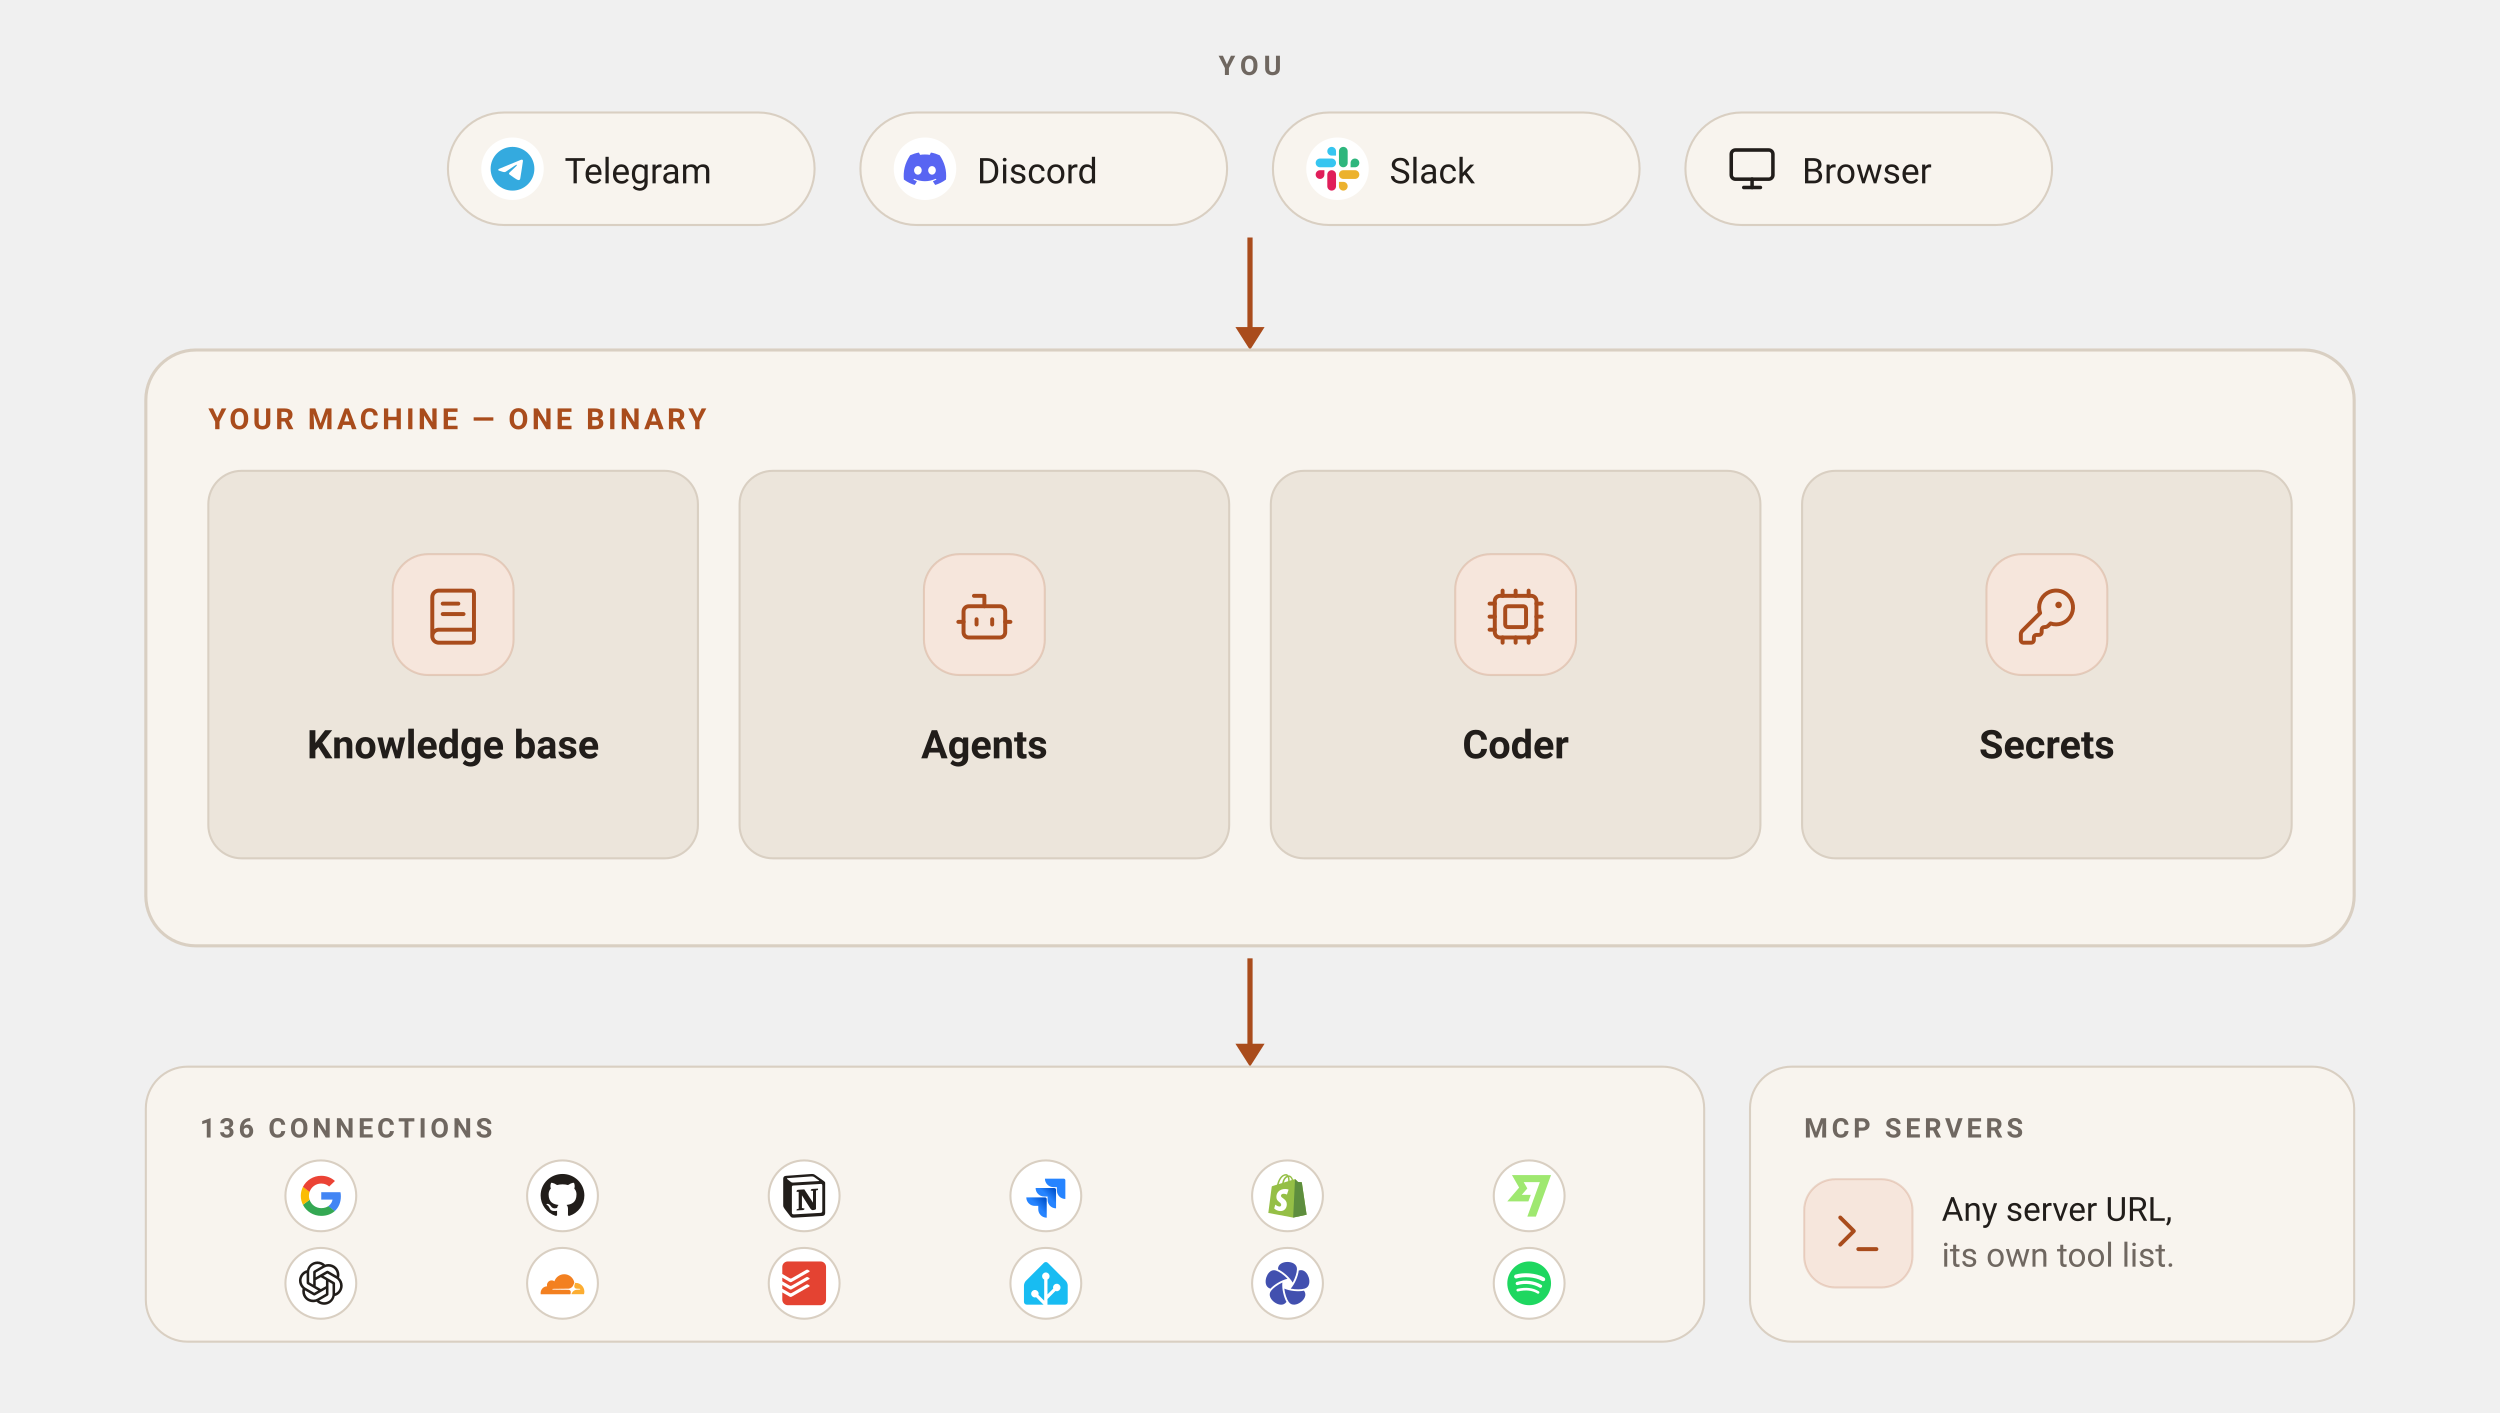
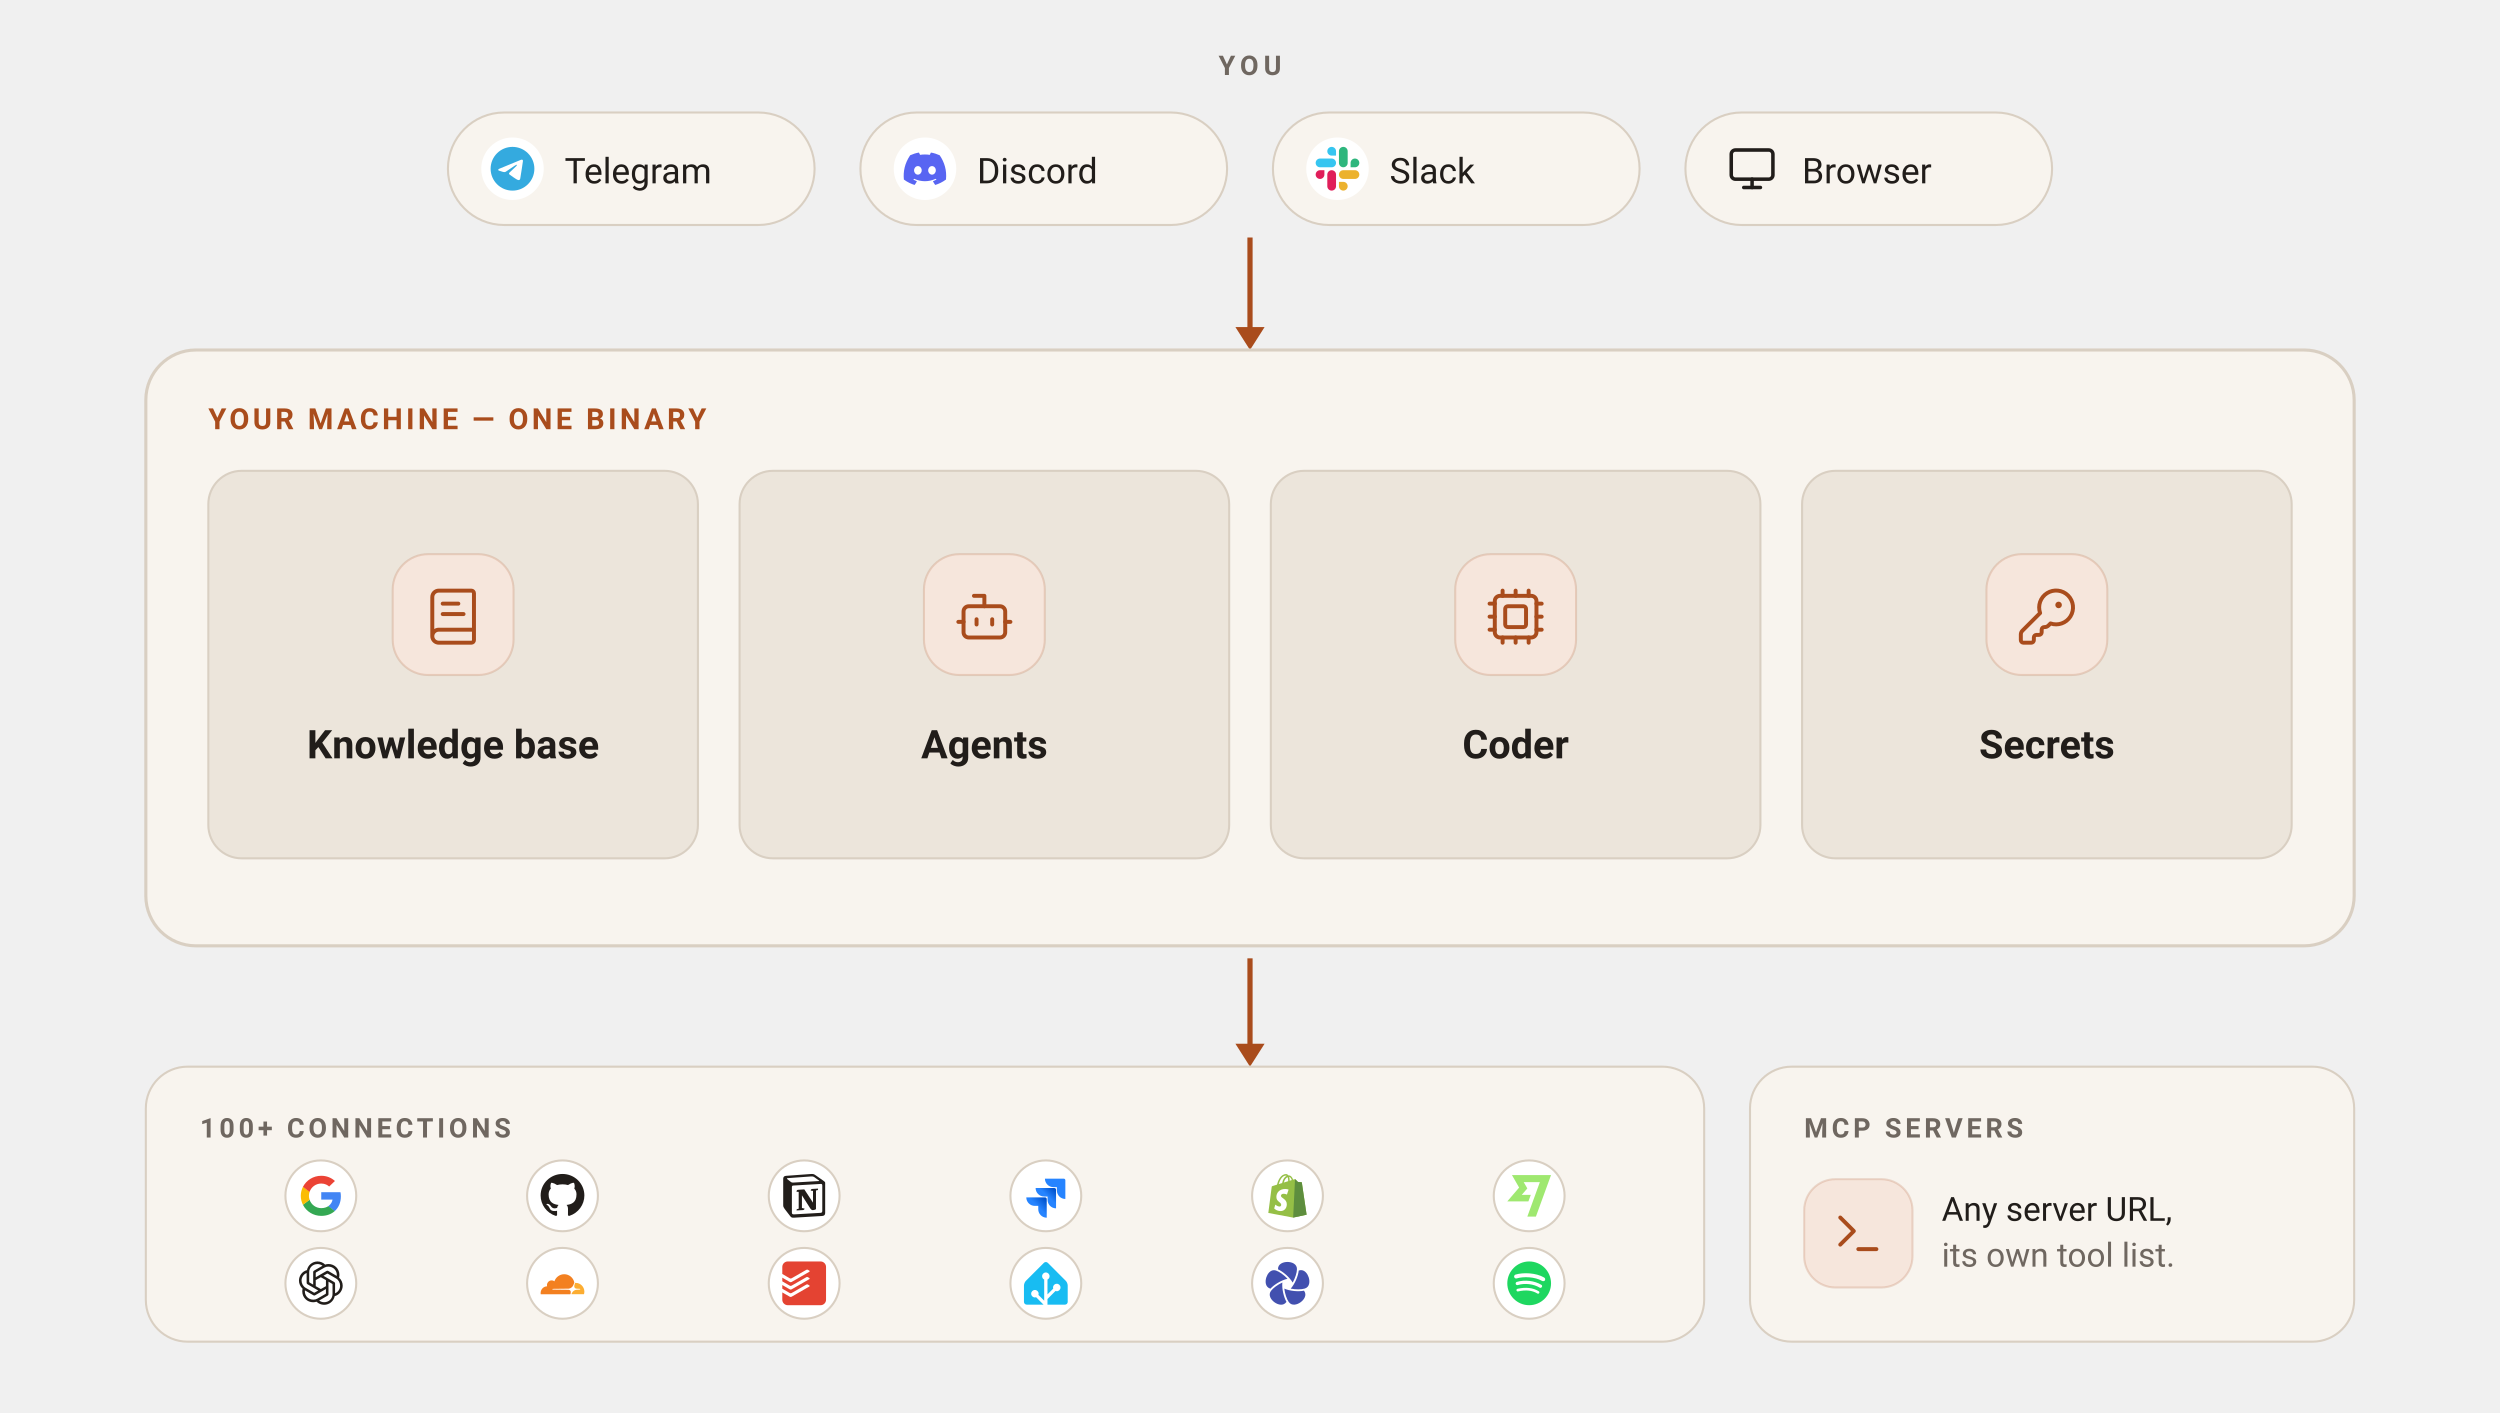
<svg xmlns="http://www.w3.org/2000/svg" xmlns:xlink="http://www.w3.org/1999/xlink" viewBox="0 0 1200 678" width="1200" height="678" role="img" aria-labelledby="rookery-architecture-telegram-di">
  <g font-family="ui-sans-serif, system-ui, -apple-system, 'Segoe UI', Roboto, Helvetica, Arial, sans-serif">
    <text x="600" y="36" font-size="13" fill="#6f6760" font-weight="600" text-anchor="middle" letter-spacing="2.4">YOU</text>
    <rect x="215" y="54" width="176" height="54" rx="27.0" fill="#f8f4ee" stroke="#d9cfc2" />
    <circle cx="246" cy="81.0" r="15" fill="#ffffff" />
    <g transform="translate(235.5 70.5) scale(0.042)" color="#211d1a" fill="none">
      <path d="M250 500c138.071 0 250-111.929 250-250S388.071 0 250 0 0 111.929 0 250s111.929 250 250 250z" fill="#34aadf" />
      <path d="M104.047 247.832s125-51.3 168.352-69.364c16.619-7.225 72.977-30.347 72.977-30.347s26.012-10.115 23.844 14.451c-.723 10.116-6.503 45.52-12.283 83.815-8.671 54.191-18.064 113.439-18.064 113.439s-1.445 16.619-13.728 19.509-32.515-10.115-36.127-13.006c-2.891-2.167-54.191-34.682-72.977-50.578-5.058-4.335-10.838-13.005.722-23.121 26.012-23.844 57.081-53.468 75.867-72.254 8.671-8.671 17.341-28.902-18.786-4.336-51.3 35.405-101.878 68.642-101.878 68.642s-11.561 7.225-33.237.722c-21.677-6.502-46.966-15.173-46.966-15.173s-17.34-10.838 12.284-22.399z" fill="#fff" />
    </g>
    <text x="271" y="88" font-size="17" fill="#211d1a">Telegram</text>
    <rect x="413" y="54" width="176" height="54" rx="27.0" fill="#f8f4ee" stroke="#d9cfc2" />
    <circle cx="444" cy="81.0" r="15" fill="#ffffff" />
    <g transform="translate(433.77 73.23) scale(0.02549)" color="#211d1a">
      <path d="m678.27 51.62c90.35 132.84 134.97 282.68 118.29 455.18-.07.73-.45 1.4-1.05 1.84-68.42 50.24-134.71 80.73-200.07 100.95a2.55 2.55 0 0 1 -2.81-.95c-15.1-21.01-28.82-43.16-40.84-66.42-.69-1.37-.06-3.02 1.36-3.56 21.79-8.21 42.51-18.05 62.44-29.7 1.57-.92 1.67-3.17.22-4.25-4.23-3.14-8.42-6.44-12.43-9.74-.75-.61-1.76-.73-2.61-.32-129.39 59.75-271.13 59.75-402.05 0-.85-.38-1.86-.25-2.59.35-4 3.3-8.2 6.57-12.39 9.71-1.45 1.08-1.33 3.33.25 4.25 19.93 11.43 40.65 21.49 62.41 29.74 1.41.54 2.08 2.15 1.38 3.52-11.76 23.29-25.48 45.44-40.86 66.45-.67.85-1.77 1.24-2.81.92-65.05-20.22-131.34-50.71-199.76-100.95-.57-.44-.98-1.14-1.04-1.87-13.94-149.21 14.47-300.29 118.18-455.18.25-.41.63-.73 1.07-.92 51.03-23.42 105.7-40.65 162.84-50.49 1.04-.16 2.08.32 2.62 1.24 7.06 12.5 15.13 28.53 20.59 41.63 60.23-9.2 121.4-9.2 182.89 0 5.46-12.82 13.25-29.13 20.28-41.63a2.47 2.47 0 0 1 2.62-1.24c57.17 9.87 111.84 27.1 162.83 50.49.45.19.82.51 1.04.95zm-339.04 283.7c.63-44.11-31.53-80.61-71.9-80.61-40.04 0-71.89 36.18-71.89 80.61 0 44.42 32.48 80.6 71.89 80.6 40.05 0 71.9-36.18 71.9-80.6zm265.82 0c.63-44.11-31.53-80.61-71.89-80.61-40.05 0-71.9 36.18-71.9 80.61 0 44.42 32.48 80.6 71.9 80.6 40.36 0 71.89-36.18 71.89-80.6z" fill="#5865f2" />
    </g>
    <text x="469" y="88" font-size="17" fill="#211d1a">Discord</text>
    <rect x="611" y="54" width="176" height="54" rx="27.0" fill="#f8f4ee" stroke="#d9cfc2" />
    <circle cx="642" cy="81.0" r="15" fill="#ffffff" />
    <g transform="translate(631.52 70.5) scale(0.00856)" color="#211d1a">
      <g clip-rule="evenodd" fill-rule="evenodd">
        <path d="m897.4 0c-135.3.1-244.8 109.9-244.7 245.2-.1 135.3 109.5 245.1 244.8 245.2h244.8v-245.1c.1-135.3-109.5-245.1-244.9-245.3.1 0 .1 0 0 0m0 654h-652.6c-135.3.1-244.9 109.9-244.8 245.2-.2 135.3 109.4 245.1 244.7 245.3h652.7c135.3-.1 244.9-109.9 244.8-245.2.1-135.4-109.5-245.2-244.8-245.3z" fill="#36c5f0" />
        <path d="m2447.6 899.2c.1-135.3-109.5-245.1-244.8-245.2-135.3.1-244.9 109.9-244.8 245.2v245.3h244.8c135.3-.1 244.9-109.9 244.8-245.3zm-652.7 0v-654c.1-135.2-109.4-245-244.7-245.2-135.3.1-244.9 109.9-244.8 245.2v654c-.2 135.3 109.4 245.1 244.7 245.3 135.3-.1 244.9-109.9 244.8-245.3z" fill="#2eb67d" />
        <path d="m1550.1 2452.5c135.3-.1 244.9-109.9 244.8-245.2.1-135.3-109.5-245.1-244.8-245.2h-244.8v245.2c-.1 135.2 109.5 245 244.8 245.2zm0-654.1h652.7c135.3-.1 244.9-109.9 244.8-245.2.2-135.3-109.4-245.1-244.7-245.3h-652.7c-135.3.1-244.9 109.9-244.8 245.2-.1 135.4 109.4 245.2 244.7 245.3z" fill="#ecb22e" />
        <path d="m0 1553.2c-.1 135.3 109.5 245.1 244.8 245.2 135.3-.1 244.9-109.9 244.8-245.2v-245.2h-244.8c-135.3.1-244.9 109.9-244.8 245.2zm652.7 0v654c-.2 135.3 109.4 245.1 244.7 245.3 135.3-.1 244.9-109.9 244.8-245.2v-653.9c.2-135.3-109.4-245.1-244.7-245.3-135.4 0-244.9 109.8-244.8 245.1 0 0 0 .1 0 0" fill="#e01e5a" />
      </g>
    </g>
    <text x="667" y="88" font-size="17" fill="#211d1a">Slack</text>
    <rect x="809" y="54" width="176" height="54" rx="27.0" fill="#f8f4ee" stroke="#d9cfc2" />
    <g transform="translate(829 69) scale(1)" fill="none" stroke="#211d1a" color="#211d1a" stroke-width="1.700" stroke-linecap="round" stroke-linejoin="round">
      <rect width="20" height="14" x="2" y="3" rx="2" />
      <line x1="8" x2="16" y1="21" y2="21" />
      <line x1="12" x2="12" y1="17" y2="21" />
    </g>
    <text x="865" y="88" font-size="17" fill="#211d1a">Browser</text>
    <path d="M600 114V159" stroke="#a94c1c" stroke-width="2.5" />
    <path d="M593 157l7 11 7-11z" fill="#a94c1c" />
    <rect x="70" y="168" width="1060" height="286" rx="24" fill="#f8f4ee" stroke="#d9cfc2" stroke-width="1.5" />
    <text x="100" y="206" font-size="14" fill="#a94c1c" font-weight="600" letter-spacing="1.6">YOUR MACHINE — ONE BINARY</text>
    <rect x="100" y="226" width="235" height="186" rx="16" fill="#ece5db" stroke="#d9cfc2" />
    <rect x="188.5" y="266" width="58" height="58" rx="17" fill="#f6e6dc" stroke="#a94c1c" stroke-opacity="0.18" />
    <g transform="translate(202.5 281) scale(1.25)" fill="none" stroke="#a94c1c" color="#a94c1c" stroke-width="1.520" stroke-linecap="round" stroke-linejoin="round">
      <path d="M4 19.5v-15A2.5 2.5 0 0 1 6.5 2H19a1 1 0 0 1 1 1v18a1 1 0 0 1-1 1H6.5a1 1 0 0 1 0-5H20" />
      <path d="M8 11h8" />
      <path d="M8 7h6" />
    </g>
    <text x="217.5" y="364" font-size="19" fill="#211d1a" font-weight="600" text-anchor="middle">Knowledge base</text>
    <rect x="355" y="226" width="235" height="186" rx="16" fill="#ece5db" stroke="#d9cfc2" />
    <rect x="443.5" y="266" width="58" height="58" rx="17" fill="#f6e6dc" stroke="#a94c1c" stroke-opacity="0.18" />
    <g transform="translate(457.5 281) scale(1.25)" fill="none" stroke="#a94c1c" color="#a94c1c" stroke-width="1.520" stroke-linecap="round" stroke-linejoin="round">
      <path d="M12 8V4H8" />
      <rect width="16" height="12" x="4" y="8" rx="2" />
      <path d="M2 14h2" />
      <path d="M20 14h2" />
      <path d="M15 13v2" />
      <path d="M9 13v2" />
    </g>
    <text x="472.5" y="364" font-size="19" fill="#211d1a" font-weight="600" text-anchor="middle">Agents</text>
    <rect x="610" y="226" width="235" height="186" rx="16" fill="#ece5db" stroke="#d9cfc2" />
    <rect x="698.5" y="266" width="58" height="58" rx="17" fill="#f6e6dc" stroke="#a94c1c" stroke-opacity="0.18" />
    <g transform="translate(712.5 281) scale(1.25)" fill="none" stroke="#a94c1c" color="#a94c1c" stroke-width="1.520" stroke-linecap="round" stroke-linejoin="round">
      <path d="M12 20v2" />
      <path d="M12 2v2" />
      <path d="M17 20v2" />
      <path d="M17 2v2" />
      <path d="M2 12h2" />
      <path d="M2 17h2" />
      <path d="M2 7h2" />
      <path d="M20 12h2" />
      <path d="M20 17h2" />
      <path d="M20 7h2" />
      <path d="M7 20v2" />
      <path d="M7 2v2" />
      <rect x="4" y="4" width="16" height="16" rx="2" />
      <rect x="8" y="8" width="8" height="8" rx="1" />
    </g>
    <text x="727.5" y="364" font-size="19" fill="#211d1a" font-weight="600" text-anchor="middle">Coder</text>
    <rect x="865" y="226" width="235" height="186" rx="16" fill="#ece5db" stroke="#d9cfc2" />
    <rect x="953.5" y="266" width="58" height="58" rx="17" fill="#f6e6dc" stroke="#a94c1c" stroke-opacity="0.18" />
    <g transform="translate(967.5 281) scale(1.25)" fill="none" stroke="#a94c1c" color="#a94c1c" stroke-width="1.520" stroke-linecap="round" stroke-linejoin="round">
      <path d="M2.586 17.414A2 2 0 0 0 2 18.828V21a1 1 0 0 0 1 1h3a1 1 0 0 0 1-1v-1a1 1 0 0 1 1-1h1a1 1 0 0 0 1-1v-1a1 1 0 0 1 1-1h.172a2 2 0 0 0 1.414-.586l.814-.814a6.5 6.5 0 1 0-4-4z" />
      <circle cx="16.5" cy="7.5" r=".5" fill="currentColor" />
    </g>
    <text x="982.5" y="364" font-size="19" fill="#211d1a" font-weight="600" text-anchor="middle">Secrets</text>
    <path d="M600 460V503" stroke="#a94c1c" stroke-width="2.5" />
    <path d="M593 501l7 11 7-11z" fill="#a94c1c" />
    <rect x="70" y="512" width="748" height="132" rx="20" fill="#f8f4ee" stroke="#d9cfc2" />
-     <text x="96" y="546" font-size="13" fill="#6f6760" font-weight="600" letter-spacing="1.8">136 CONNECTIONS</text>
+     <text x="96" y="546" font-size="13" fill="#6f6760" font-weight="600" letter-spacing="1.8">100+ CONNECTIONS</text>
    <circle cx="154" cy="574" r="17" fill="#ffffff" stroke="#d9cfc2" />
    <g transform="translate(143.5 563.5) scale(0.875)" color="#211d1a">
      <path d="M23 12.245c0-.905-.075-1.565-.236-2.25h-10.54v4.083h6.186c-.124 1.014-.797 2.542-2.294 3.569l-.021.136 3.332 2.53.23.022C21.779 18.417 23 15.593 23 12.245z" fill="#4285F4" />
      <path d="M12.225 23c3.03 0 5.574-.978 7.433-2.665l-3.542-2.688c-.948.648-2.22 1.1-3.891 1.1a6.745 6.745 0 01-6.386-4.572l-.132.011-3.465 2.628-.045.124C4.043 20.531 7.835 23 12.225 23z" fill="#34A853" />
      <path d="M5.84 14.175A6.65 6.65 0 015.463 12c0-.758.138-1.491.361-2.175l-.006-.147-3.508-2.67-.115.054A10.831 10.831 0 001 12c0 1.772.436 3.447 1.197 4.938l3.642-2.763z" fill="#FBBC05" />
      <path d="M12.225 5.253c2.108 0 3.529.892 4.34 1.638l3.167-3.031C17.787 2.088 15.255 1 12.225 1 7.834 1 4.043 3.469 2.197 7.062l3.63 2.763a6.77 6.77 0 016.398-4.572z" fill="#EB4335" />
    </g>
    <circle cx="270" cy="574" r="17" fill="#ffffff" stroke="#d9cfc2" />
    <g transform="translate(259.5 563.5) scale(0.875)" color="#211d1a" fill="currentColor" fill-rule="evenodd">
      <path d="M12 0c6.63 0 12 5.276 12 11.79-.001 5.067-3.29 9.567-8.175 11.187-.6.118-.825-.25-.825-.56 0-.398.015-1.665.015-3.242 0-1.105-.375-1.813-.81-2.181 2.67-.295 5.475-1.297 5.475-5.822 0-1.297-.465-2.344-1.23-3.169.12-.295.54-1.503-.12-3.125 0 0-1.005-.324-3.3 1.209a11.32 11.32 0 00-3-.398c-1.02 0-2.04.133-3 .398-2.295-1.518-3.3-1.209-3.3-1.209-.66 1.622-.24 2.83-.12 3.125-.765.825-1.23 1.887-1.23 3.169 0 4.51 2.79 5.527 5.46 5.822-.345.294-.66.81-.765 1.577-.69.31-2.415.81-3.495-.973-.225-.354-.9-1.223-1.845-1.209-1.005.015-.405.56.015.781.51.28 1.095 1.327 1.23 1.666.24.663 1.02 1.93 4.035 1.385 0 .988.015 1.916.015 2.196 0 .31-.225.664-.825.56C3.303 21.374-.003 16.867 0 11.791 0 5.276 5.37 0 12 0z" />
    </g>
    <circle cx="386" cy="574" r="17" fill="#ffffff" stroke="#d9cfc2" />
    <g transform="translate(375.5 563.5) scale(0.875)" color="#211d1a" fill="currentColor" fill-rule="evenodd">
      <path clip-rule="evenodd" d="M15.257.055l-13.31.98C.874 1.128.5 1.83.5 2.667v14.559c0 .654.233 1.213.794 1.96l3.129 4.06c.513.653.98.794 1.962.745l15.457-.932c1.307-.093 1.681-.7 1.681-1.727V4.954c0-.53-.21-.684-.829-1.135l-.106-.078L18.34.755c-1.027-.746-1.45-.84-3.083-.7zm-8.521 4.63c-1.263.086-1.549.105-2.266-.477L2.647 2.76c-.186-.187-.092-.42.375-.466l12.796-.933c1.074-.094 1.634.28 2.054.606l2.195 1.587c.093.047.326.326.047.326l-13.216.794-.162.01zM5.263 21.193V7.287c0-.606.187-.886.748-.933l15.176-.886c.515-.047.748.28.748.886v13.81c0 .609-.093 1.122-.934 1.168l-14.523.84c-.842.047-1.215-.232-1.215-.98zm14.338-13.16c.093.422 0 .842-.422.89l-.699.139v10.264c-.608.327-1.168.513-1.635.513-.747 0-.934-.232-1.495-.932l-4.576-7.185v6.952l1.448.327s0 .84-1.169.84l-3.221.186c-.094-.187 0-.654.327-.747l.84-.232V9.853L7.832 9.76c-.093-.42.14-1.026.794-1.073l3.456-.232 4.763 7.279v-6.44l-1.214-.14c-.094-.513.28-.887.747-.933l3.223-.187z" />
    </g>
    <circle cx="502" cy="574" r="17" fill="#ffffff" stroke="#d9cfc2" />
    <g transform="translate(492.62 565.75) scale(0.07344)" color="#211d1a">
      <linearGradient id="jira-a">
        <stop offset=".18" stop-color="#0052cc" />
        <stop offset="1" stop-color="#2684ff" />
      </linearGradient>
      <linearGradient id="jira-b" x1="98.031%" x2="58.888%" xlink:href="#jira-a" y1=".161%" y2="40.766%" />
      <linearGradient id="jira-c" x1="100.665%" x2="55.402%" xlink:href="#jira-a" y1=".455%" y2="44.727%" />
      <path d="M244.658 0H121.707a55.502 55.502 0 0 0 55.502 55.502h22.649V77.37c.02 30.625 24.841 55.447 55.466 55.467V10.666C255.324 4.777 250.55 0 244.658 0z" fill="#2684ff" />
      <path d="M183.822 61.262H60.872c.019 30.625 24.84 55.447 55.466 55.467h22.649v21.938c.039 30.625 24.877 55.43 55.502 55.43V71.93c0-5.891-4.776-10.667-10.667-10.667z" fill="url(#jira-b)" />
      <path d="M122.951 122.489H0c0 30.653 24.85 55.502 55.502 55.502h22.72v21.867c.02 30.597 24.798 55.408 55.396 55.466V133.156c0-5.891-4.776-10.667-10.667-10.667z" fill="url(#jira-c)" />
    </g>
    <circle cx="618" cy="574" r="17" fill="#ffffff" stroke="#d9cfc2" />
    <g transform="translate(608.79 563.5) scale(0.07192)" color="#211d1a">
      <path d="M223.774 57.34c-.201-1.46-1.48-2.268-2.537-2.357-1.055-.088-23.383-1.743-23.383-1.743s-15.507-15.395-17.209-17.099c-1.703-1.703-5.029-1.185-6.32-.805-.19.056-3.388 1.043-8.678 2.68-5.18-14.906-14.322-28.604-30.405-28.604-.444 0-.901.018-1.358.044C129.31 3.407 123.644.779 118.75.779c-37.465 0-55.364 46.835-60.976 70.635-14.558 4.511-24.9 7.718-26.221 8.133-8.126 2.549-8.383 2.805-9.45 10.462C21.3 95.806.038 260.235.038 260.235l165.678 31.042 89.77-19.42S223.973 58.8 223.775 57.34zM156.49 40.848l-14.019 4.339c.005-.988.01-1.96.01-3.023 0-9.264-1.286-16.723-3.349-22.636 8.287 1.04 13.806 10.469 17.358 21.32zm-27.638-19.483c2.304 5.773 3.802 14.058 3.802 25.238 0 .572-.005 1.095-.01 1.624-9.117 2.824-19.024 5.89-28.953 8.966 5.575-21.516 16.025-31.908 25.161-35.828zm-11.131-10.537c1.617 0 3.246.549 4.805 1.622-12.007 5.65-24.877 19.88-30.312 48.297l-22.886 7.088C75.694 46.16 90.81 10.828 117.72 10.828z" fill="#95BF46" />
      <path d="M221.237 54.983c-1.055-.088-23.383-1.743-23.383-1.743s-15.507-15.395-17.209-17.099c-.637-.634-1.496-.959-2.394-1.099l-12.527 256.233 89.762-19.418S223.972 58.8 223.774 57.34c-.201-1.46-1.48-2.268-2.537-2.357" fill="#5E8E3E" />
      <path d="M135.242 104.585l-11.069 32.926s-9.698-5.176-21.586-5.176c-17.428 0-18.305 10.937-18.305 13.693 0 15.038 39.2 20.8 39.2 56.024 0 27.713-17.577 45.558-41.277 45.558-28.44 0-42.984-17.7-42.984-17.7l7.615-25.16s14.95 12.835 27.565 12.835c8.243 0 11.596-6.49 11.596-11.232 0-19.616-32.16-20.491-32.16-52.724 0-27.129 19.472-53.382 58.778-53.382 15.145 0 22.627 4.338 22.627 4.338" fill="#FFF" />
    </g>
    <circle cx="734" cy="574" r="17" fill="#ffffff" stroke="#d9cfc2" />
    <g transform="translate(723.5 563.5) scale(0.875)" color="#211d1a">
      <path fill="#9FE870" d="M6.488 7.469 0 15.05h11.585l1.301-3.576H7.922l3.033-3.507.01-.092L8.993 4.48h8.873l-6.878 18.925h4.706L24 .595H2.543l3.945 6.874Z" />
    </g>
    <circle cx="154" cy="616" r="17" fill="#ffffff" stroke="#d9cfc2" />
    <g transform="translate(143.5 605.5) scale(0.875)" color="#211d1a" fill="currentColor" fill-rule="evenodd">
      <path d="M9.205 8.658v-2.26c0-.19.072-.333.238-.428l4.543-2.616c.619-.357 1.356-.523 2.117-.523 2.854 0 4.662 2.212 4.662 4.566 0 .167 0 .357-.024.547l-4.71-2.759a.797.797 0 00-.856 0l-5.97 3.473zm10.609 8.8V12.06c0-.333-.143-.57-.429-.737l-5.97-3.473 1.95-1.118a.433.433 0 01.476 0l4.543 2.617c1.309.76 2.189 2.378 2.189 3.948 0 1.808-1.07 3.473-2.76 4.163zM7.802 12.703l-1.95-1.142c-.167-.095-.239-.238-.239-.428V5.899c0-2.545 1.95-4.472 4.591-4.472 1 0 1.927.333 2.712.928L8.23 5.067c-.285.166-.428.404-.428.737v6.898zM12 15.128l-2.795-1.57v-3.33L12 8.658l2.795 1.57v3.33L12 15.128zm1.796 7.23c-1 0-1.927-.332-2.712-.927l4.686-2.712c.285-.166.428-.404.428-.737v-6.898l1.974 1.142c.167.095.238.238.238.428v5.233c0 2.545-1.974 4.472-4.614 4.472zm-5.637-5.303l-4.544-2.617c-1.308-.761-2.188-2.378-2.188-3.948A4.482 4.482 0 014.21 6.327v5.423c0 .333.143.571.428.738l5.947 3.449-1.95 1.118a.432.432 0 01-.476 0zm-.262 3.9c-2.688 0-4.662-2.021-4.662-4.519 0-.19.024-.38.047-.57l4.686 2.71c.286.167.571.167.856 0l5.97-3.448v2.26c0 .19-.07.333-.237.428l-4.543 2.616c-.619.357-1.356.523-2.117.523zm5.899 2.83a5.947 5.947 0 005.827-4.756C22.287 18.339 24 15.84 24 13.296c0-1.665-.713-3.282-1.998-4.448.119-.5.19-.999.19-1.498 0-3.401-2.759-5.947-5.946-5.947-.642 0-1.26.095-1.88.31A5.962 5.962 0 0010.205 0a5.947 5.947 0 00-5.827 4.757C1.713 5.447 0 7.945 0 10.49c0 1.666.713 3.283 1.998 4.448-.119.5-.19 1-.19 1.499 0 3.401 2.759 5.946 5.946 5.946.642 0 1.26-.095 1.88-.309a5.96 5.96 0 004.162 1.713z" />
    </g>
    <circle cx="270" cy="616" r="17" fill="#ffffff" stroke="#d9cfc2" />
    <g transform="translate(259.5 605.5) scale(0.875)" color="#211d1a">
      <path d="M16.493 17.4c.135-.52.08-.983-.161-1.338-.215-.328-.592-.519-1.05-.519l-8.663-.109a.148.148 0 01-.135-.082c-.027-.054-.027-.109-.027-.163.027-.082.108-.164.189-.164l8.744-.11c1.05-.054 2.153-.9 2.556-1.937l.511-1.31c.027-.055.027-.11.027-.164C17.92 8.91 15.66 7 12.942 7c-2.503 0-4.628 1.638-5.381 3.903a2.432 2.432 0 00-1.803-.491c-1.21.109-2.153 1.092-2.287 2.32-.027.328 0 .628.054.9C1.56 13.688 0 15.326 0 17.319c0 .19.027.355.027.545 0 .082.08.137.161.137h15.983c.08 0 .188-.055.215-.164l.107-.437" fill="#F38020" />
      <path d="M19.238 11.75h-.242c-.054 0-.108.054-.135.109l-.35 1.2c-.134.52-.08.983.162 1.338.215.328.592.518 1.05.518l1.855.11c.054 0 .108.027.135.082.027.054.027.109.027.163-.027.082-.108.164-.188.164l-1.91.11c-1.05.054-2.153.9-2.557 1.937l-.134.355c-.027.055.026.137.107.137h6.592c.081 0 .162-.055.162-.137.107-.41.188-.846.188-1.31-.027-2.62-2.153-4.777-4.762-4.777" fill="#FCAD32" />
    </g>
    <circle cx="386" cy="616" r="17" fill="#ffffff" stroke="#d9cfc2" />
    <g transform="translate(375.5 605.5) scale(0.875)" color="#211d1a">
      <path fill="#E44332" d="M21 0H3C1.35 0 0 1.35 0 3v3.858s3.854 2.24 4.098 2.38c.31.18.694.177 1.004 0 .26-.147 8.02-4.608 8.136-4.675.279-.161.58-.107.748-.01.164.097.606.348.84.48.232.134.221.502.013.622l-9.712 5.59c-.346.2-.69.204-1.048.002C3.478 10.907.998 9.463 0 8.882v2.02l4.098 2.38c.31.18.694.177 1.004 0 .26-.147 8.02-4.609 8.136-4.676.279-.16.58-.106.748-.008.164.096.606.347.84.48.232.133.221.5.013.62-.208.121-9.288 5.346-9.712 5.59-.346.2-.69.205-1.048.002C3.478 14.951.998 13.506 0 12.926v2.02l4.098 2.38c.31.18.694.177 1.004 0 .26-.147 8.02-4.609 8.136-4.676.279-.16.58-.106.748-.009.164.097.606.348.84.48.232.133.221.502.013.622l-9.712 5.59c-.346.199-.69.204-1.048.001C3.478 18.994.998 17.55 0 16.97V21c0 1.65 1.35 3 3 3h18c1.65 0 3-1.35 3-3V3c0-1.65-1.35-3-3-3z" />
    </g>
    <circle cx="502" cy="616" r="17" fill="#ffffff" stroke="#d9cfc2" />
    <g transform="translate(491.5 605.5) scale(0.875)" color="#211d1a">
      <path fill="#18BCF2" d="M22.939 10.627 13.061.749a1.505 1.505 0 0 0-2.121 0l-9.879 9.878C.478 11.21 0 12.363 0 13.187v9c0 .826.675 1.5 1.5 1.5h9.227l-4.063-4.062a2.034 2.034 0 0 1-.664.113c-1.13 0-2.05-.92-2.05-2.05s.92-2.05 2.05-2.05 2.05.92 2.05 2.05c0 .233-.041.456-.113.665l3.163 3.163V9.928a2.05 2.05 0 0 1-1.15-1.84c0-1.13.92-2.05 2.05-2.05s2.05.92 2.05 2.05a2.05 2.05 0 0 1-1.15 1.84v8.127l3.146-3.146A2.051 2.051 0 0 1 18 12.239c1.13 0 2.05.92 2.05 2.05s-.92 2.05-2.05 2.05c-.25 0-.488-.047-.709-.13L12.9 20.602v3.088h9.6c.825 0 1.5-.675 1.5-1.5v-9c0-.825-.477-1.977-1.061-2.561z" />
    </g>
    <circle cx="618" cy="616" r="17" fill="#ffffff" stroke="#d9cfc2" />
    <g transform="translate(607.5 605.5) scale(0.875)" color="#211d1a">
      <path fill="#4250AF" d="M11.986.27c-2.409 0-5.207 1.091-5.207 3.895v.152c1.343.597 2.935 1.663 4.412 2.971 1.571 1.391 2.837 2.882 3.652 4.287 1.4-2.503 2.336-5.478 2.348-7.373V4.164c0-2.804-2.796-3.895-5.205-3.895m7.512 4.49c-.378-.008-.775.05-1.191.185-.037.012-.086.028-.144.047-.152 1.461-.676 3.304-1.463 5.113-.837 1.924-1.863 3.59-2.947 4.799 2.813.558 5.931.527 7.736-.047.013-.004.025-.006.035-.01 2.667-.867 2.84-3.864 2.096-6.154-.628-1.933-2.081-3.89-4.121-3.934m-14.996.039C2.462 4.842 1.009 6.797.381 8.73c-.744 2.291-.571 5.288 2.096 6.154l.144.047c.982-1.093 2.487-2.276 4.188-3.277 1.809-1.065 3.619-1.808 5.207-2.148-1.948-2.105-4.488-3.913-6.287-4.51l-.035-.012c-.417-.135-.814-.194-1.191-.186m4.672 6.758c-2.604 1.202-5.109 3.06-6.232 4.586l-.021.029c-1.648 2.268-.027 4.795 1.922 6.211 1.949 1.416 4.852 2.176 6.5-.092.023-.031.054-.071.09-.121-.736-1.272-1.396-3.072-1.822-4.998-.453-2.049-.602-4-.436-5.615m1.072 3.338c.339 2.848 1.331 5.804 2.436 7.344l.021.029c1.648 2.268 4.551 1.508 6.5.092 1.949-1.416 3.57-3.943 1.922-6.211-.023-.031-.052-.073-.088-.123-1.437.307-3.352.379-5.316.189-2.089-.202-3.99-.662-5.475-1.32" />
    </g>
    <circle cx="734" cy="616" r="17" fill="#ffffff" stroke="#d9cfc2" />
    <g transform="translate(723.5 605.5) scale(0.875)" color="#211d1a">
      <path fill="#1ED760" d="M12 0C5.4 0 0 5.4 0 12s5.4 12 12 12 12-5.4 12-12S18.66 0 12 0zm5.521 17.34c-.24.359-.66.48-1.021.24-2.82-1.74-6.36-2.101-10.561-1.141-.418.122-.779-.179-.899-.539-.12-.421.18-.78.54-.9 4.56-1.021 8.52-.6 11.64 1.32.42.18.479.659.301 1.02zm1.44-3.3c-.301.42-.841.6-1.262.3-3.239-1.98-8.159-2.58-11.939-1.38-.479.12-1.02-.12-1.14-.6-.12-.48.12-1.021.6-1.141C9.6 9.9 15 10.561 18.72 12.84c.361.181.54.78.241 1.2zm.12-3.36C15.24 8.4 8.82 8.16 5.16 9.301c-.6.179-1.2-.181-1.38-.721-.18-.601.18-1.2.72-1.381 4.26-1.26 11.28-1.02 15.721 1.621.539.3.719 1.02.419 1.56-.299.421-1.02.599-1.559.3z" />
    </g>
    <rect x="840" y="512" width="290" height="132" rx="20" fill="#f8f4ee" stroke="#d9cfc2" />
    <text x="866" y="546" font-size="13" fill="#6f6760" font-weight="600" letter-spacing="1.8">MCP SERVERS</text>
    <rect x="866" y="566" width="52" height="52" rx="15" fill="#f6e6dc" stroke="#a94c1c" stroke-opacity="0.18" />
    <g transform="translate(879 579) scale(1.0833)" fill="none" stroke="#a94c1c" color="#a94c1c" stroke-width="1.754" stroke-linecap="round" stroke-linejoin="round">
      <path d="M12 19h8" />
      <path d="m4 17 6-6-6-6" />
    </g>
    <text x="932" y="586" font-size="16" fill="#211d1a">Any server URL,</text>
    <text x="932" y="608" font-size="16" fill="#6f6760">its own tool list.</text>
  </g>
</svg>
